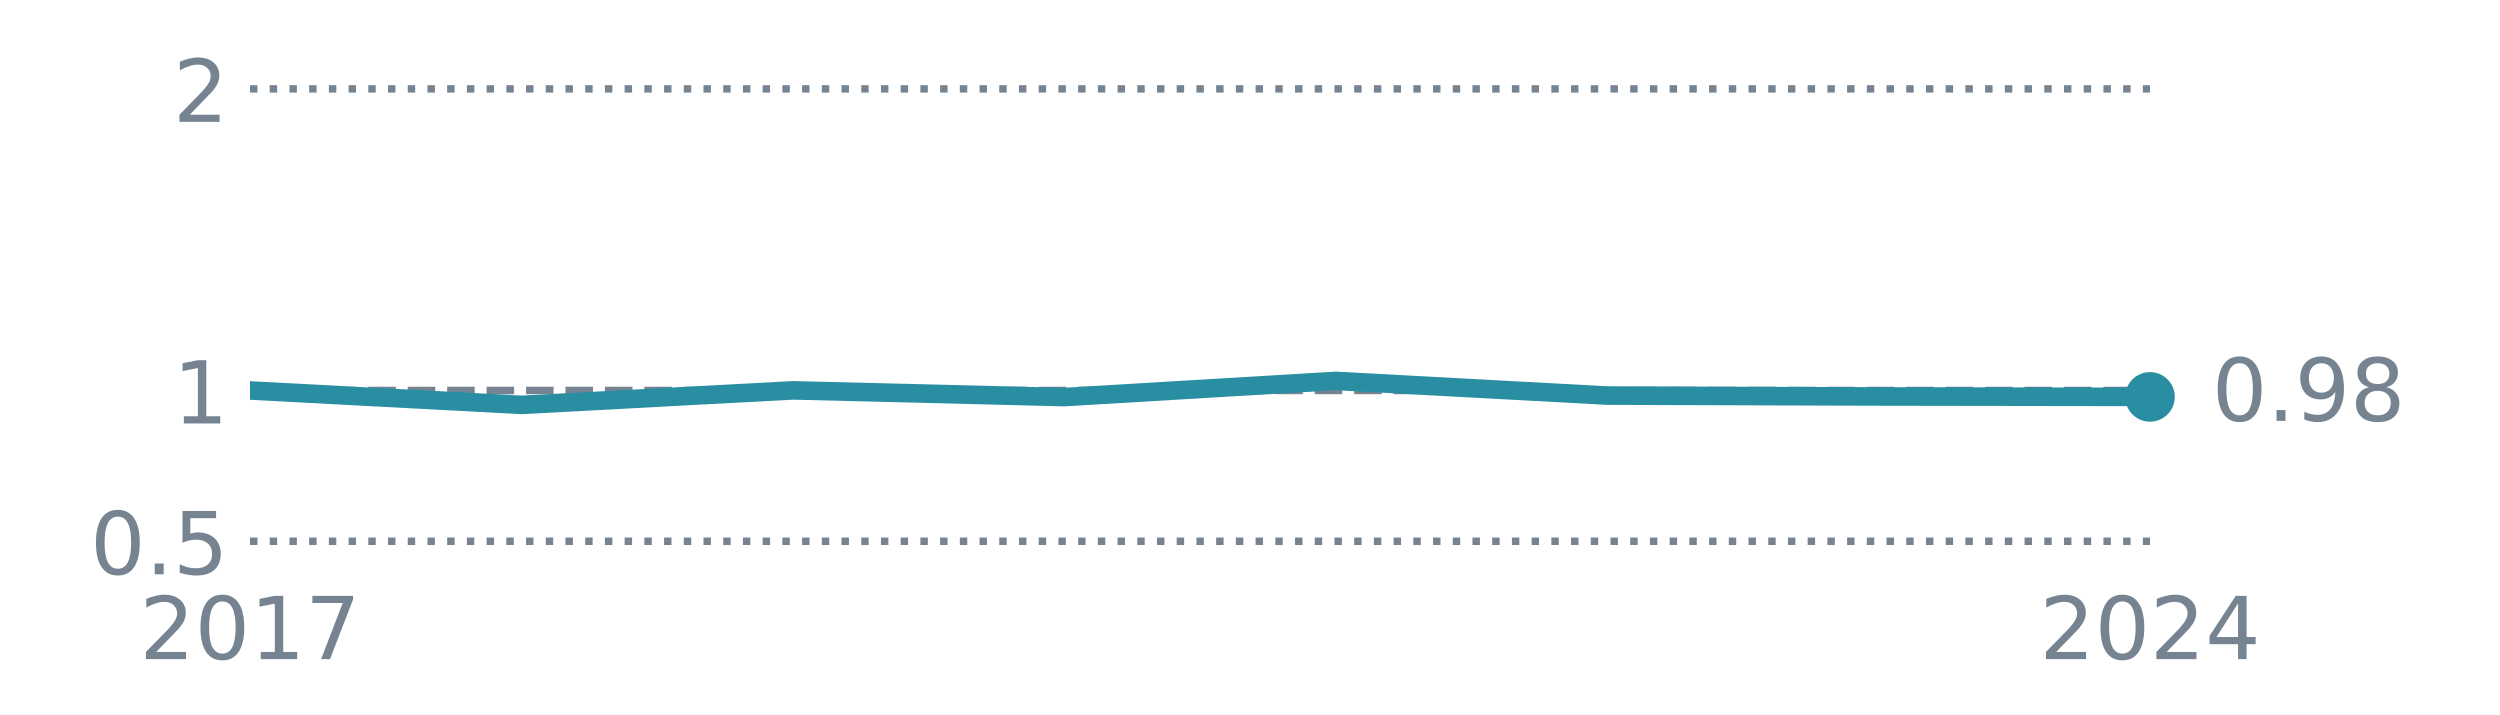
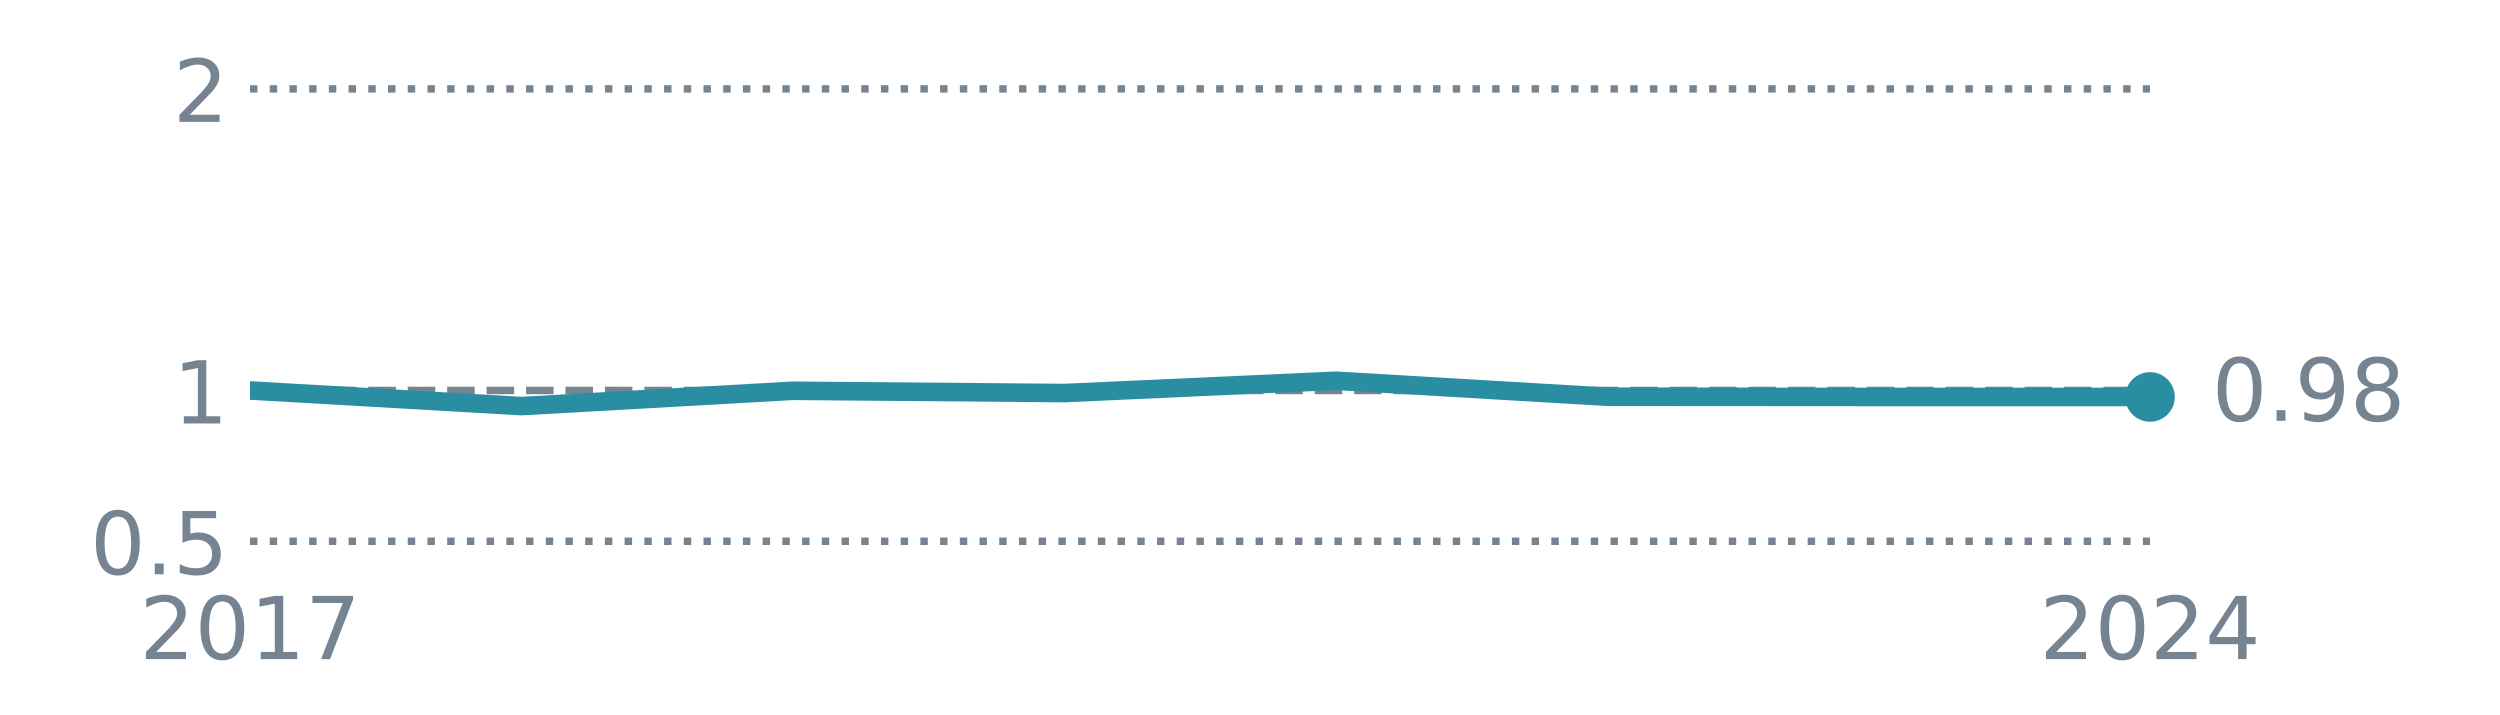
<svg xmlns="http://www.w3.org/2000/svg" xmlns:xlink="http://www.w3.org/1999/xlink" width="403.2pt" height="115.2pt" viewBox="0 0 403.2 115.2" version="1.1">
  <defs>
    <style type="text/css">*{stroke-linejoin: round; stroke-linecap: butt}</style>
  </defs>
  <g id="figure_1">
    <g id="patch_1">
      <path d="M 0 115.2  L 403.2 115.2  L 403.2 0  L 0 0  L 0 115.2  z " style="fill: none" />
    </g>
    <g id="axes_1">
      <g id="patch_2">
        <path d="M 40.32 92.16  L 346.752 92.16  L 346.752 4.608  L 40.32 4.608  L 40.32 92.16  z " style="fill: none" />
      </g>
      <g id="matplotlib.axis_1">
        <g id="xtick_1">
          <g id="line2d_1" />
          <g id="text_1">
            <text style="font-size: 14px; font-family: 'DejaVu Sans', 'Bitstream Vera Sans', 'Computer Modern Sans Serif', 'Lucida Grande', 'Verdana', 'Geneva', 'Lucid', 'Arial', 'Helvetica', 'Avant Garde', sans-serif; text-anchor: middle; fill: #768390" x="40.32" y="106.298" transform="rotate(-0 40.32 106.2978)">2017</text>
          </g>
        </g>
        <g id="xtick_2">
          <g id="line2d_2" />
          <g id="text_2">
            <text style="font-size: 14px; font-family: 'DejaVu Sans', 'Bitstream Vera Sans', 'Computer Modern Sans Serif', 'Lucida Grande', 'Verdana', 'Geneva', 'Lucid', 'Arial', 'Helvetica', 'Avant Garde', sans-serif; text-anchor: middle; fill: #768390" x="346.752" y="106.298" transform="rotate(-0 346.752 106.2978)">2024</text>
          </g>
        </g>
      </g>
      <g id="matplotlib.axis_2">
        <g id="ytick_1">
          <g id="line2d_3" />
          <g id="text_3">
            <text style="font-size: 14px; font-family: 'DejaVu Sans', 'Bitstream Vera Sans', 'Computer Modern Sans Serif', 'Lucida Grande', 'Verdana', 'Geneva', 'Lucid', 'Arial', 'Helvetica', 'Avant Garde', sans-serif; text-anchor: end; fill: #768390" x="36.82" y="92.615" transform="rotate(-0 36.82 92.61491)">0.5</text>
          </g>
        </g>
        <g id="ytick_2">
          <g id="line2d_4" />
          <g id="text_4">
            <text style="font-size: 14px; font-family: 'DejaVu Sans', 'Bitstream Vera Sans', 'Computer Modern Sans Serif', 'Lucida Grande', 'Verdana', 'Geneva', 'Lucid', 'Arial', 'Helvetica', 'Avant Garde', sans-serif; text-anchor: end; fill: #768390" x="36.82" y="68.295" transform="rotate(-0 36.82 68.29491)">1</text>
          </g>
        </g>
        <g id="ytick_3">
          <g id="line2d_5" />
          <g id="text_5">
            <text style="font-size: 14px; font-family: 'DejaVu Sans', 'Bitstream Vera Sans', 'Computer Modern Sans Serif', 'Lucida Grande', 'Verdana', 'Geneva', 'Lucid', 'Arial', 'Helvetica', 'Avant Garde', sans-serif; text-anchor: end; fill: #768390" x="36.82" y="19.655" transform="rotate(-0 36.82 19.65491)">2</text>
          </g>
        </g>
      </g>
      <g id="line2d_6">
        <path d="M 40.32 62.976  L 346.752 62.976  " clip-path="url(#pfeafbc95fc)" style="fill: none; stroke-dasharray: 4.44,1.92; stroke-dashoffset: 0; stroke: #768390; stroke-width: 1.2" />
      </g>
      <g id="line2d_7">
        <path d="M 40.32 87.296  L 346.752 87.296  " clip-path="url(#pfeafbc95fc)" style="fill: none; stroke-dasharray: 1.2,1.98; stroke-dashoffset: 0; stroke: #768390; stroke-width: 1.2" />
      </g>
      <g id="line2d_8">
        <path d="M 40.32 14.336  L 346.752 14.336  " clip-path="url(#pfeafbc95fc)" style="fill: none; stroke-dasharray: 1.2,1.98; stroke-dashoffset: 0; stroke: #768390; stroke-width: 1.2" />
      </g>
      <g id="line2d_9">
-         <path d="M 40.32 62.976  L 84.096 65.298  L 127.872 62.958  L 171.648 64.04  L 215.424 61.433  L 259.2 63.799  L 302.976 63.942  L 346.752 64.011  " clip-path="url(#pfeafbc95fc)" style="fill: none; stroke: #2a8ea3; stroke-width: 3; stroke-linecap: square" />
+         <path d="M 40.32 62.976  L 84.096 65.496  L 127.872 63.025  L 171.648 63.392  L 215.424 61.406  L 259.2 63.987  L 302.976 64.02  L 346.752 64.02  " clip-path="url(#pfeafbc95fc)" style="fill: none; stroke: #2a8ea3; stroke-width: 3; stroke-linecap: square" />
      </g>
      <g id="line2d_10">
        <defs>
          <path id="me1cbc53c78" d="M 0 3.5  C 0.928 3.5 1.819 3.131 2.475 2.475  C 3.131 1.819 3.5 0.928 3.5 0  C 3.5 -0.928 3.131 -1.819 2.475 -2.475  C 1.819 -3.131 0.928 -3.5 0 -3.5  C -0.928 -3.5 -1.819 -3.131 -2.475 -2.475  C -3.131 -1.819 -3.5 -0.928 -3.5 0  C -3.5 0.928 -3.131 1.819 -2.475 2.475  C -1.819 3.131 -0.928 3.5 0 3.5  z " style="stroke: #2a8ea3" />
        </defs>
        <g>
-           <use xlink:href="#me1cbc53c78" x="346.752" y="64.011" style="fill: #2a8ea3; stroke: #2a8ea3" />
+           <use xlink:href="#me1cbc53c78" x="346.752" y="64.02" style="fill: #2a8ea3; stroke: #2a8ea3" />
        </g>
      </g>
      <g id="text_6">
-         <text style="font-size: 14px; font-family: 'DejaVu Sans', 'Bitstream Vera Sans', 'Computer Modern Sans Serif', 'Lucida Grande', 'Verdana', 'Geneva', 'Lucid', 'Arial', 'Helvetica', 'Avant Garde', sans-serif; text-anchor: start; fill: #768390" x="356.752" y="67.874" transform="rotate(-0 356.752 67.87391)">0.98</text>
+         <text style="font-size: 14px; font-family: 'DejaVu Sans', 'Bitstream Vera Sans', 'Computer Modern Sans Serif', 'Lucida Grande', 'Verdana', 'Geneva', 'Lucid', 'Arial', 'Helvetica', 'Avant Garde', sans-serif; text-anchor: start; fill: #768390" x="356.752" y="67.883" transform="rotate(-0 356.752 67.88299)">0.98</text>
      </g>
    </g>
  </g>
  <defs>
    <clipPath id="pfeafbc95fc">
      <rect x="40.32" y="4.608" width="306.432" height="87.552" />
    </clipPath>
  </defs>
</svg>
